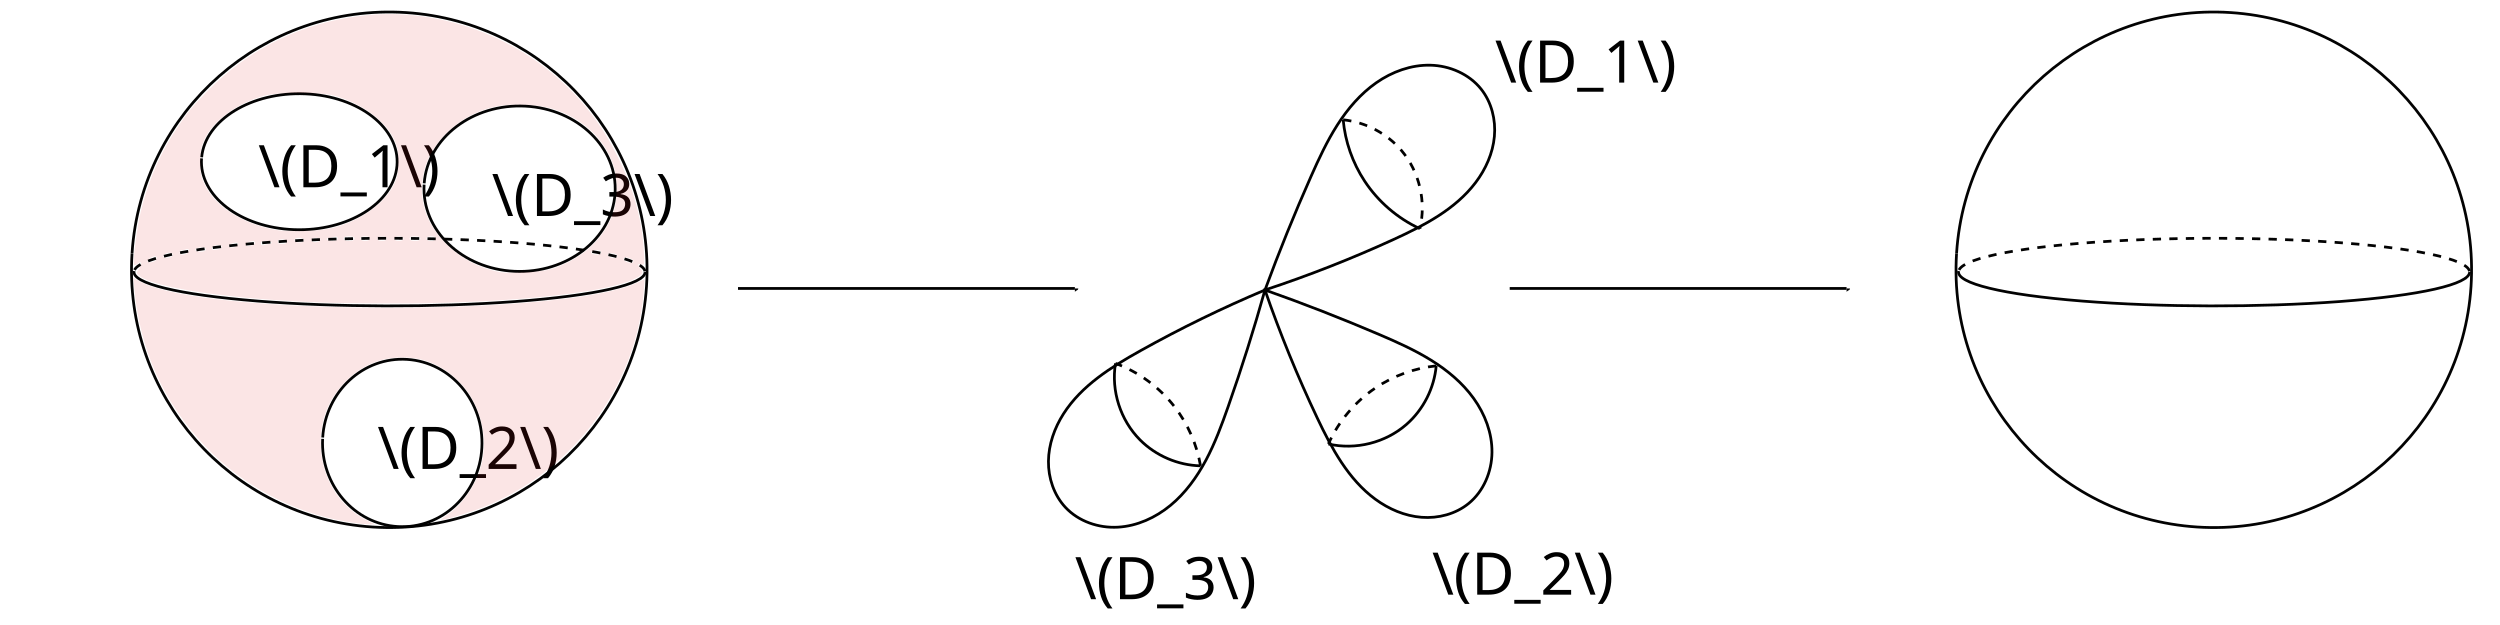
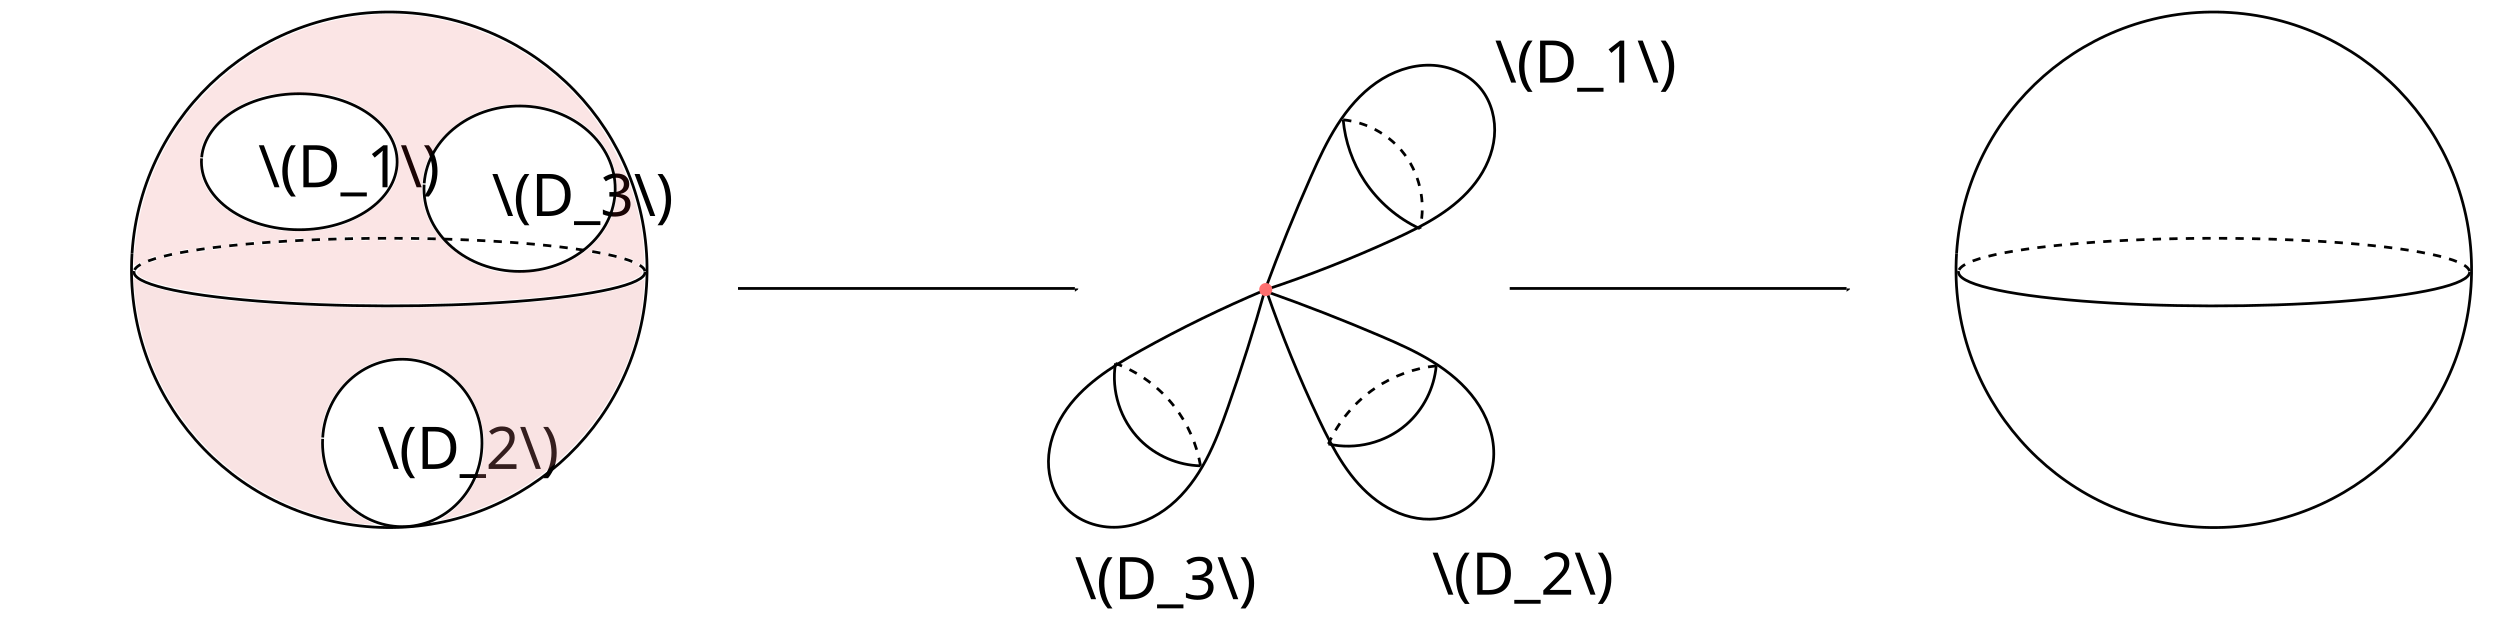
<svg xmlns="http://www.w3.org/2000/svg" width="240mm" height="60mm" viewBox="0 0 240 60" version="1.1" id="svg8">
  <defs id="defs2">
    <marker id="marker-arrow-1" orient="auto-start-reverse" refY="0" refX="0" markerHeight="3" markerWidth="2">
      <g transform="scale(1.393333)" id="g5730">
        <path d="M -1.554,2.072 C -1.425,1.295 0,0.13 0.389,0 0,-0.13 -1.425,-1.295 -1.554,-2.072" style="fill:none;stroke:#000000;stroke-linecap:round;stroke-linejoin:round;stroke-miterlimit:10;stroke-dasharray:none;stroke-opacity:1" id="path5728" />
+ 
+ 


0" /&gt;
   </g>
    </marker>
  </defs>
  <g id="layer1" transform="translate(0,-177)">
    <path style="font-variation-settings:normal;opacity:0.99;vector-effect:none;fill:none;fill-opacity:1;fill-rule:evenodd;stroke:#000000;stroke-width:0.265;stroke-linecap:butt;stroke-linejoin:round;stroke-miterlimit:4;stroke-dasharray:none;stroke-dashoffset:0;stroke-opacity:1;-inkscape-stroke:none;stop-color:#000000;stop-opacity:1" id="path845" d="M 12.678,201.292 A 24.745,24.745 0 0 1 38.973,178.206 24.745,24.745 0 0 1 62.065,204.495 24.745,24.745 0 0 1 35.782,227.594 24.745,24.745 0 0 1 12.676,201.316" />
    <path style="font-variation-settings:normal;opacity:0.99;vector-effect:none;fill:none;fill-opacity:1;fill-rule:evenodd;stroke:#000000;stroke-width:0.265;stroke-linecap:butt;stroke-linejoin:round;stroke-miterlimit:4;stroke-dasharray:none;stroke-dashoffset:0;stroke-opacity:1;-inkscape-stroke:none;stop-color:#000000;stop-opacity:1" id="path888" d="m 61.926,203.115 a 24.531,3.246 0 0 1 -12.455,2.832 24.531,3.246 0 0 1 -24.76,-0.047 24.531,3.246 0 0 1 -11.836,-2.878" />
    <path style="font-variation-settings:normal;opacity:0.99;vector-effect:none;fill:none;fill-opacity:1;fill-rule:evenodd;stroke:#000000;stroke-width:0.265;stroke-linecap:butt;stroke-linejoin:round;stroke-miterlimit:4;stroke-dasharray:0.794, 0.794;stroke-dashoffset:0;stroke-opacity:1;-inkscape-stroke:none;marker-start:none;marker-end:none;stop-color:#000000;stop-opacity:1" id="path1169" d="m 12.915,202.911 a 24.531,3.246 0 0 1 14.491,-2.754 24.531,3.246 0 0 1 25.166,0.415 24.531,3.246 0 0 1 8.945,3.14" />
    <path style="font-variation-settings:normal;opacity:0.99;vector-effect:none;fill:none;fill-opacity:1;fill-rule:evenodd;stroke:#000000;stroke-width:0.265;stroke-linecap:butt;stroke-linejoin:round;stroke-miterlimit:4;stroke-dasharray:none;stroke-dashoffset:0;stroke-opacity:1;-inkscape-stroke:none;stop-color:#000000;stop-opacity:1" id="path1818" d="m 30.978,219.003 a 7.654,8.038 0 0 1 8.106,-7.501 7.654,8.038 0 0 1 7.175,8.483 7.654,8.038 0 0 1 -8.05,7.567 7.654,8.038 0 0 1 -7.237,-8.423" />
    <path style="font-variation-settings:normal;opacity:0.99;vector-effect:none;fill:none;fill-opacity:1;fill-rule:evenodd;stroke:#000000;stroke-width:0.265;stroke-linecap:butt;stroke-linejoin:round;stroke-miterlimit:4;stroke-dasharray:none;stroke-dashoffset:0;stroke-opacity:1;-inkscape-stroke:none;stop-color:#000000;stop-opacity:1" id="path1839" d="m 19.358,192.101 a 9.394,6.529 0 0 1 9.947,-6.092 9.394,6.529 0 0 1 8.805,6.89 9.394,6.529 0 0 1 -9.879,6.146 9.394,6.529 0 0 1 -8.882,-6.842" />
    <path style="font-variation-settings:normal;opacity:0.99;vector-effect:none;fill:none;fill-opacity:1;fill-rule:evenodd;stroke:#000000;stroke-width:0.265;stroke-linecap:butt;stroke-linejoin:round;stroke-miterlimit:4;stroke-dasharray:none;stroke-dashoffset:0;stroke-opacity:1;-inkscape-stroke:none;stop-color:#000000;stop-opacity:1" id="path1981" d="m 40.722,194.6 a 9.178,7.941 0 0 1 9.719,-7.41 9.178,7.941 0 0 1 8.603,8.38 9.178,7.941 0 0 1 -9.652,7.475 9.178,7.941 0 0 1 -8.678,-8.321" />
    <text xml:space="preserve" style="font-size:5.644px;line-height:1.25;font-family:sans-serif;letter-spacing:0px;word-spacing:0px;stroke-width:0.265" x="24.785" y="194.977" id="text2257">
      <tspan id="tspan2255" style="stroke-width:0.265" x="24.785" y="194.977">\(D_1\)</tspan>
    </text>
    <text xml:space="preserve" style="font-size:5.644px;line-height:1.25;font-family:sans-serif;letter-spacing:0px;word-spacing:0px;stroke-width:0.265" x="143.507" y="184.926" id="text2257-9">
      <tspan id="tspan2255-37" style="stroke-width:0.265" x="143.507" y="184.926">\(D_1\)</tspan>
    </text>
    <text xml:space="preserve" style="font-size:5.644px;line-height:1.25;font-family:sans-serif;letter-spacing:0px;word-spacing:0px;stroke-width:0.265" x="47.208" y="197.731" id="text2257-4">
      <tspan id="tspan2255-3" style="stroke-width:0.265" x="47.208" y="197.731">\(D_3\)</tspan>
    </text>
    <text xml:space="preserve" style="font-size:5.644px;line-height:1.25;font-family:sans-serif;letter-spacing:0px;word-spacing:0px;stroke-width:0.265" x="36.225" y="222.016" id="text2257-5">
      <tspan id="tspan2255-5" style="stroke-width:0.265" x="36.225" y="222.016">\(D_2\)</tspan>
    </text>
    <path style="fill:none;stroke:#000000;stroke-width:0.265px;stroke-linecap:butt;stroke-linejoin:miter;stroke-opacity:1" d="m 121.438,204.838 c 1.354,-3.677 2.827,-7.31 4.415,-10.891 0.751,-1.694 1.531,-3.382 2.529,-4.943 0.997,-1.561 2.224,-3 3.742,-4.061 1.519,-1.061 3.347,-1.728 5.199,-1.684 1.852,0.044 3.714,0.848 4.867,2.298 1.003,1.262 1.418,2.939 1.271,4.545 -0.147,1.605 -0.828,3.135 -1.801,4.42 -1.946,2.57 -4.928,4.116 -7.859,5.459 -4.028,1.845 -8.157,3.467 -12.363,4.857 z" id="path5816" />
    <path style="fill:none;stroke:#000000;stroke-width:0.265px;stroke-linecap:butt;stroke-linejoin:miter;stroke-opacity:1" d="m 128.945,188.501 c 0.189,2.092 0.904,4.134 2.061,5.887 1.3,1.971 3.157,3.57 5.299,4.563" id="path6421" />
    <path style="fill:none;fill-opacity:1;stroke:#000000;stroke-width:0.265;stroke-linecap:butt;stroke-linejoin:miter;stroke-dasharray:0.794, 0.794;stroke-opacity:1;marker-start:none;marker-end:none" d="m 128.945,188.501 c 2.148,0.22 4.196,1.298 5.593,2.944 1.727,2.035 2.405,4.915 1.766,7.506" id="path6458" />
-     <path style="fill:none;stroke:#000000;stroke-width:0.265px;stroke-linecap:butt;stroke-linejoin:miter;stroke-opacity:1" d="m 121.438,204.838 c 3.695,1.304 7.347,2.728 10.95,4.267 1.704,0.728 3.402,1.485 4.977,2.461 1.575,0.976 3.03,2.183 4.111,3.687 1.082,1.504 1.773,3.324 1.754,5.176 -0.019,1.853 -0.797,3.725 -2.232,4.898 -1.248,1.02 -2.92,1.458 -4.527,1.333 -1.607,-0.125 -3.146,-0.786 -4.445,-1.741 -2.597,-1.911 -4.183,-4.872 -5.565,-7.785 -1.899,-4.002 -3.577,-8.109 -5.024,-12.296 z" id="path5816-5" />
+     <path style="fill:none;stroke:#000000;stroke-width:0.265px;stroke-linecap:butt;stroke-linejoin:miter;stroke-opacity:1" d="m 121.61,205.002 c 3.695,1.304 7.347,2.728 10.95,4.267 1.704,0.728 3.402,1.485 4.977,2.461 1.575,0.976 3.03,2.183 4.111,3.687 1.082,1.504 1.773,3.324 1.754,5.176 -0.019,1.853 -0.797,3.725 -2.232,4.898 -1.248,1.02 -2.92,1.458 -4.527,1.333 -1.607,-0.125 -3.146,-0.786 -4.445,-1.741 -2.597,-1.911 -4.183,-4.872 -5.565,-7.785 -1.899,-4.002 -3.577,-8.109 -5.024,-12.296 z" id="path5816-5" />
    <path style="fill:none;stroke:black;stroke-width:0.265;stroke-linecap:butt;stroke-linejoin:miter;stroke-opacity:1;fill-opacity:1;marker-end:none;marker-start:none;stroke-dasharray:0.794,0.794" d="m 137.876,212.121 c -2.089,0.218 -4.121,0.96 -5.859,2.14 -1.953,1.326 -3.527,3.205 -4.49,5.36" id="path6421-7" />
    <path style="fill:none;fill-opacity:1;stroke:black;stroke-width:0.265;stroke-linecap:butt;stroke-linejoin:miter;stroke-dasharray:none;stroke-opacity:1;marker-start:none;marker-end:none" d="m 137.876,212.121 c -0.191,2.151 -1.241,4.213 -2.867,5.632 -2.011,1.755 -4.882,2.471 -7.482,1.868" id="path6458-2" />
    <path style="fill:none;stroke:#000000;stroke-width:0.265px;stroke-linecap:butt;stroke-linejoin:miter;stroke-opacity:1" d="m 121.438,204.838 c -1.058,3.772 -2.239,7.511 -3.538,11.207 -0.614,1.748 -1.258,3.493 -2.129,5.128 -0.871,1.635 -1.979,3.167 -3.408,4.345 -1.43,1.178 -3.2,1.988 -5.05,2.091 -1.85,0.103 -3.769,-0.551 -5.034,-1.905 -1.1,-1.178 -1.647,-2.818 -1.628,-4.429 0.019,-1.612 0.577,-3.191 1.445,-4.549 1.736,-2.717 4.586,-4.494 7.402,-6.065 3.869,-2.158 7.856,-4.103 11.939,-5.822 z" id="path5816-9" />
    <path style="fill:none;stroke:black;stroke-width:0.265;stroke-linecap:butt;stroke-linejoin:miter;stroke-opacity:1;fill-opacity:1;marker-end:none;marker-start:none;stroke-dasharray:0.794,0.794" d="m 115.251,221.719 c -0.355,-2.07 -1.229,-4.049 -2.521,-5.705 -1.452,-1.862 -3.43,-3.308 -5.644,-4.128" id="path6421-75" />
    <path style="fill:none;fill-opacity:1;stroke:black;stroke-width:0.265;stroke-linecap:butt;stroke-linejoin:miter;stroke-dasharray:none;stroke-opacity:1;marker-start:none;marker-end:none" d="m 115.251,221.719 c -2.158,-0.049 -4.285,-0.961 -5.809,-2.491 -1.883,-1.891 -2.787,-4.709 -2.356,-7.343" id="path6458-6" />
    <text xml:space="preserve" style="font-size:5.644px;line-height:1.25;font-family:sans-serif;letter-spacing:0px;word-spacing:0px;stroke-width:0.265" x="137.473" y="234.084" id="text2257-5-5">
      <tspan id="tspan2255-5-4" style="stroke-width:0.265" x="137.473" y="234.084">\(D_2\)</tspan>
    </text>
    <text xml:space="preserve" style="font-size:5.644px;line-height:1.25;font-family:sans-serif;letter-spacing:0px;word-spacing:0px;stroke-width:0.265" x="103.179" y="234.526" id="text2257-5-2">
      <tspan id="tspan2255-5-1" style="stroke-width:0.265" x="103.179" y="234.526">\(D_3\)</tspan>
    </text>
-     <path style="opacity:0.99;fill:#df2626;fill-opacity:0.12;stroke:none;stroke-width:0.147;stroke-linejoin:round;stroke-dasharray:none;stroke-opacity:1;marker-start:none;marker-end:none" d="m 33.136,227.059 c -5.068,-0.893 -9.835,-3.444 -13.391,-7.166 -4.035,-4.223 -6.295,-9.227 -6.851,-15.165 l -0.1,-1.067 0.673,0.376 c 5.943,3.322 41.336,3.347 47.847,0.035 l 0.575,-0.292 -0.1,1.294 c -0.679,8.829 -6.587,16.904 -14.951,20.434 -1.339,0.565 -4.025,1.407 -4.495,1.408 -0.08,1.5e-4 0.193,-0.227 0.606,-0.506 1.532,-1.032 2.848,-3 3.303,-4.94 0.652,-2.782 -0.269,-5.998 -2.267,-7.91 -1.606,-1.537 -3.286,-2.245 -5.326,-2.245 -2.132,0 -3.903,0.742 -5.445,2.281 -1.603,1.601 -2.427,3.59 -2.427,5.864 0,3.316 1.715,6.167 4.543,7.554 l 0.682,0.334 -0.662,-0.007 c -0.364,-0.004 -1.361,-0.13 -2.215,-0.281 z" id="path11970" />
+     <path style="opacity:0.99;fill:#eeeeee;fill-opacity:0.122;stroke:none;stroke-width:0.147;stroke-linejoin:round;stroke-dasharray:none;stroke-opacity:1;marker-start:none;marker-end:none" d="m 33.136,227.059 c -5.068,-0.893 -9.835,-3.444 -13.391,-7.166 -4.035,-4.223 -6.295,-9.227 -6.851,-15.165 l -0.1,-1.067 0.673,0.376 c 5.943,3.322 41.336,3.347 47.847,0.035 l 0.575,-0.292 -0.1,1.294 c -0.679,8.829 -6.587,16.904 -14.951,20.434 -1.339,0.565 -4.025,1.407 -4.495,1.408 -0.08,1.5e-4 0.193,-0.227 0.606,-0.506 1.532,-1.032 2.848,-3 3.303,-4.94 0.652,-2.782 -0.269,-5.998 -2.267,-7.91 -1.606,-1.537 -3.286,-2.245 -5.326,-2.245 -2.132,0 -3.903,0.742 -5.445,2.281 -1.603,1.601 -2.427,3.59 -2.427,5.864 0,3.316 1.715,6.167 4.543,7.554 l 0.682,0.334 -0.662,-0.007 c -0.364,-0.004 -1.361,-0.13 -2.215,-0.281 z" id="path11970" />
    <path style="opacity:0.99;fill:#df2626;fill-opacity:0.12;stroke:none;stroke-width:0.147;stroke-linejoin:round;stroke-dasharray:none;stroke-opacity:1;marker-start:none;marker-end:none" d="m 31.304,206.064 c -8.668,-0.292 -16.412,-1.394 -17.883,-2.545 -0.314,-0.246 -0.341,-0.326 -0.183,-0.552 0.432,-0.616 0.408,-1.002 -0.038,-0.632 -0.125,0.104 -0.271,0.146 -0.324,0.093 -0.182,-0.182 0.274,-3.687 0.699,-5.369 0.734,-2.907 1.895,-5.534 3.466,-7.846 1.053,-1.55 1.287,-1.833 2.758,-3.35 4.067,-4.192 9.175,-6.693 15.043,-7.365 6.543,-0.75 13.543,1.477 18.628,5.925 2.457,2.149 4.32,4.572 5.796,7.536 1.52,3.052 2.367,6.083 2.538,9.08 0.08,1.404 0.076,1.425 -0.234,1.344 -0.376,-0.098 -0.404,0.052 -0.077,0.413 0.339,0.374 0.185,0.623 -0.618,1 -3.032,1.425 -13.114,2.403 -24.053,2.333 -2.388,-0.015 -4.872,-0.045 -5.519,-0.067 z m 21.562,-3.215 c 2.941,-0.915 5.168,-2.94 6.021,-5.476 0.441,-1.312 0.423,-3.303 -0.042,-4.621 -0.853,-2.417 -2.824,-4.282 -5.505,-5.21 -1.542,-0.534 -4.173,-0.669 -5.832,-0.3 -3.391,0.754 -6.219,3.392 -6.843,6.381 -0.525,2.515 0.228,4.864 2.181,6.805 1.411,1.402 3.163,2.318 5.163,2.7 0.817,0.156 4.06,-0.03 4.857,-0.278 z m 7.948,-0.802 c 0,-0.068 -0.194,-0.192 -0.43,-0.274 -0.332,-0.116 -0.448,-0.105 -0.507,0.05 -0.047,0.123 0.076,0.252 0.32,0.337 0.409,0.141 0.617,0.104 0.617,-0.112 z m -46.006,0.052 c 0.26,-0.1 0.321,-0.499 0.076,-0.499 -0.252,0 -0.726,0.292 -0.726,0.447 0,0.161 0.304,0.186 0.65,0.053 z m 44.343,-0.677 c -0.097,-0.062 -0.331,-0.113 -0.52,-0.114 -0.443,-0.003 -0.344,0.328 0.134,0.446 0.387,0.095 0.672,-0.149 0.386,-0.331 z m -42.733,0.239 c 0.123,-0.047 0.19,-0.173 0.149,-0.279 -0.089,-0.232 -0.813,-0.081 -0.903,0.189 -0.062,0.185 0.372,0.237 0.754,0.09 z m 1.481,-0.298 c 0.128,-0.049 0.233,-0.189 0.233,-0.31 0,-0.141 -0.084,-0.188 -0.233,-0.131 -0.128,0.049 -0.327,0.089 -0.442,0.089 -0.115,0 -0.209,0.099 -0.209,0.221 0,0.231 0.256,0.283 0.65,0.131 z m 39.825,-0.131 c 0,-0.146 -0.146,-0.221 -0.433,-0.221 -0.46,0 -0.724,0.219 -0.414,0.344 0.395,0.159 0.847,0.094 0.847,-0.123 z M 19.75,200.928 c 0,-0.17 -0.122,-0.218 -0.467,-0.184 -0.675,0.067 -0.725,0.414 -0.06,0.414 0.38,0 0.527,-0.064 0.527,-0.23 z m 1.278,-0.007 c 0.177,-0.047 0.29,-0.167 0.252,-0.266 -0.094,-0.246 -0.941,-0.109 -0.941,0.152 0,0.22 0.182,0.25 0.689,0.114 z m 1.813,-0.442 c 0,-0.227 -0.07,-0.241 -0.552,-0.111 -0.507,0.136 -0.414,0.457 0.11,0.38 0.247,-0.036 0.442,-0.155 0.442,-0.269 z m 1.619,-0.147 c 0,-0.227 -0.07,-0.241 -0.552,-0.111 -0.507,0.136 -0.414,0.457 0.11,0.38 0.247,-0.036 0.442,-0.155 0.442,-0.269 z m 1.435,0.092 c 0.101,-0.001 0.184,-0.068 0.184,-0.149 0,-0.081 -0.232,-0.147 -0.515,-0.147 -0.376,0 -0.515,0.064 -0.515,0.238 0,0.175 0.088,0.214 0.331,0.149 0.182,-0.049 0.414,-0.09 0.515,-0.091 z m 1.656,-0.223 c 0,-0.147 -0.147,-0.221 -0.442,-0.221 -0.294,0 -0.442,0.074 -0.442,0.221 0,0.147 0.147,0.221 0.442,0.221 0.294,0 0.442,-0.074 0.442,-0.221 z m 1.619,-0.147 c 0,-0.147 -0.147,-0.221 -0.442,-0.221 -0.294,0 -0.442,0.074 -0.442,0.221 0,0.147 0.147,0.221 0.442,0.221 0.294,0 0.442,-0.074 0.442,-0.221 z m 1.583,-0.037 c 0.04,-0.12 -0.096,-0.184 -0.393,-0.184 -0.314,0 -0.454,0.071 -0.454,0.231 0,0.28 0.753,0.239 0.847,-0.047 z m 1.655,-0.128 c 0,-0.175 -0.088,-0.214 -0.331,-0.149 -0.182,0.049 -0.414,0.09 -0.515,0.091 -0.101,10e-4 -0.184,0.068 -0.184,0.149 0,0.081 0.232,0.147 0.515,0.147 0.376,0 0.515,-0.064 0.515,-0.238 z m 1.619,0.017 c 0,-0.154 -0.155,-0.221 -0.515,-0.221 -0.36,0 -0.515,0.067 -0.515,0.221 0,0.154 0.155,0.221 0.515,0.221 0.36,0 0.515,-0.067 0.515,-0.221 z m 1.472,0 c 0,-0.147 -0.147,-0.221 -0.442,-0.221 -0.294,0 -0.442,0.074 -0.442,0.221 0,0.147 0.147,0.221 0.442,0.221 0.294,0 0.442,-0.074 0.442,-0.221 z m 1.619,0 c 0,-0.147 -0.147,-0.221 -0.442,-0.221 -0.294,0 -0.442,0.074 -0.442,0.221 0,0.147 0.147,0.221 0.442,0.221 0.294,0 0.442,-0.074 0.442,-0.221 z m 1.619,0 c 0,-0.147 -0.147,-0.221 -0.442,-0.221 -0.294,0 -0.442,0.074 -0.442,0.221 0,0.147 0.147,0.221 0.442,0.221 0.294,0 0.442,-0.074 0.442,-0.221 z m 1.619,0 c 0,-0.154 -0.155,-0.221 -0.515,-0.221 -0.36,0 -0.515,0.067 -0.515,0.221 0,0.154 0.155,0.221 0.515,0.221 0.36,0 0.515,-0.067 0.515,-0.221 z m 1.472,0 c 0,-0.147 -0.147,-0.221 -0.442,-0.221 -0.294,0 -0.442,0.074 -0.442,0.221 0,0.147 0.147,0.221 0.442,0.221 0.294,0 0.442,-0.074 0.442,-0.221 z m -9.861,-1.03 c 2.624,-0.68 4.938,-2.322 5.829,-4.135 0.375,-0.763 0.427,-1.03 0.427,-2.193 0,-1.137 -0.057,-1.447 -0.404,-2.188 -0.834,-1.78 -3.129,-3.457 -5.704,-4.166 -1.363,-0.376 -5.407,-0.376 -6.77,0 -2.574,0.709 -4.87,2.386 -5.704,4.166 -0.348,0.742 -0.404,1.049 -0.403,2.188 0.001,1.16 0.054,1.433 0.426,2.192 0.999,2.043 3.421,3.627 6.564,4.292 1.258,0.266 4.444,0.18 5.74,-0.156 z" id="path12009" />
+     <path style="opacity:0.99;fill:#df2626;fill-opacity:0.12;stroke:none;stroke-width:0.147;stroke-linejoin:round;stroke-dasharray:none;stroke-opacity:1;marker-start:none;marker-end:none" d="m 33.136,227.059 c -5.068,-0.893 -9.835,-3.444 -13.391,-7.166 -4.035,-4.223 -6.295,-9.227 -6.851,-15.165 l -0.1,-1.067 0.673,0.376 c 5.943,3.322 41.336,3.347 47.847,0.035 l 0.575,-0.292 -0.1,1.294 c -0.679,8.829 -6.587,16.904 -14.951,20.434 -1.339,0.565 -4.025,1.407 -4.495,1.408 -0.08,1.5e-4 0.193,-0.227 0.606,-0.506 1.532,-1.032 2.848,-3 3.303,-4.94 0.652,-2.782 -0.269,-5.998 -2.267,-7.91 -1.606,-1.537 -3.286,-2.245 -5.326,-2.245 -2.132,0 -3.903,0.742 -5.445,2.281 -1.603,1.601 -2.427,3.59 -2.427,5.864 0,3.316 1.715,6.167 4.543,7.554 l 0.682,0.334 -0.662,-0.007 c -0.364,-0.004 -1.361,-0.13 -2.215,-0.281 z" id="path11970-9" />
    <path style="font-variation-settings:normal;opacity:0.99;vector-effect:none;fill:none;fill-opacity:1;fill-rule:evenodd;stroke:#000000;stroke-width:0.265;stroke-linecap:butt;stroke-linejoin:round;stroke-miterlimit:4;stroke-dasharray:none;stroke-dashoffset:0;stroke-opacity:1;-inkscape-stroke:none;stop-color:#000000;stop-opacity:1" id="path12406" d="m 187.832,201.292 a 24.745,24.745 0 0 1 26.295,-23.086 24.745,24.745 0 0 1 23.092,26.289 24.745,24.745 0 0 1 -26.283,23.099 24.745,24.745 0 0 1 -23.106,-26.278" />
    <path style="font-variation-settings:normal;opacity:0.99;vector-effect:none;fill:none;fill-opacity:1;fill-rule:evenodd;stroke:#000000;stroke-width:0.265;stroke-linecap:butt;stroke-linejoin:round;stroke-miterlimit:4;stroke-dasharray:none;stroke-dashoffset:0;stroke-opacity:1;-inkscape-stroke:none;stop-color:#000000;stop-opacity:1" id="path12408" d="m 237.08,203.115 a 24.531,3.246 0 0 1 -12.455,2.832 24.531,3.246 0 0 1 -24.76,-0.047 24.531,3.246 0 0 1 -11.836,-2.878" />
    <path style="font-variation-settings:normal;opacity:0.99;vector-effect:none;fill:none;fill-opacity:1;fill-rule:evenodd;stroke:#000000;stroke-width:0.265;stroke-linecap:butt;stroke-linejoin:round;stroke-miterlimit:4;stroke-dasharray:0.794, 0.794;stroke-dashoffset:0;stroke-opacity:1;-inkscape-stroke:none;marker-start:none;marker-end:none;stop-color:#000000;stop-opacity:1" id="path12410" d="m 188.07,202.911 a 24.531,3.246 0 0 1 14.491,-2.754 24.531,3.246 0 0 1 25.166,0.415 24.531,3.246 0 0 1 8.945,3.14" />
    <path style="fill:none;fill-opacity:1;stroke:#000000;stroke-width:0.265;stroke-linecap:butt;stroke-linejoin:miter;stroke-dasharray:none;stroke-opacity:1;marker-start:none;marker-end:url(#marker-arrow-1)" d="M 70.848,204.691 H 103.188" id="path13144" />
    <path style="fill:none;fill-opacity:1;stroke:#000000;stroke-width:0.265;stroke-linecap:butt;stroke-linejoin:miter;stroke-dasharray:none;stroke-opacity:1;marker-start:none;marker-end:url(#marker-arrow-1)" d="m 144.932,204.691 h 32.339" id="path13283" />
+     <path style="font-variation-settings:normal;opacity:0.99;vector-effect:none;fill:#ff6f6f;fill-opacity:1;fill-rule:evenodd;stroke:none;stroke-width:0.265;stroke-linecap:butt;stroke-linejoin:round;stroke-miterlimit:4;stroke-dasharray:none;stroke-dashoffset:0;stroke-opacity:1;-inkscape-stroke:none;marker-start:none;marker-end:none;stop-color:#000000;stop-opacity:1" id="path939" d="m 120.885,-204.838 a 0.628,0.628 0 0 1 0.666,-0.586 0.628,0.628 0 0 1 0.588,0.664 0.628,0.628 0 0 1 -0.663,0.59 0.628,0.628 0 0 1 -0.592,-0.661" transform="scale(1,-1)" />
  </g>
</svg>
